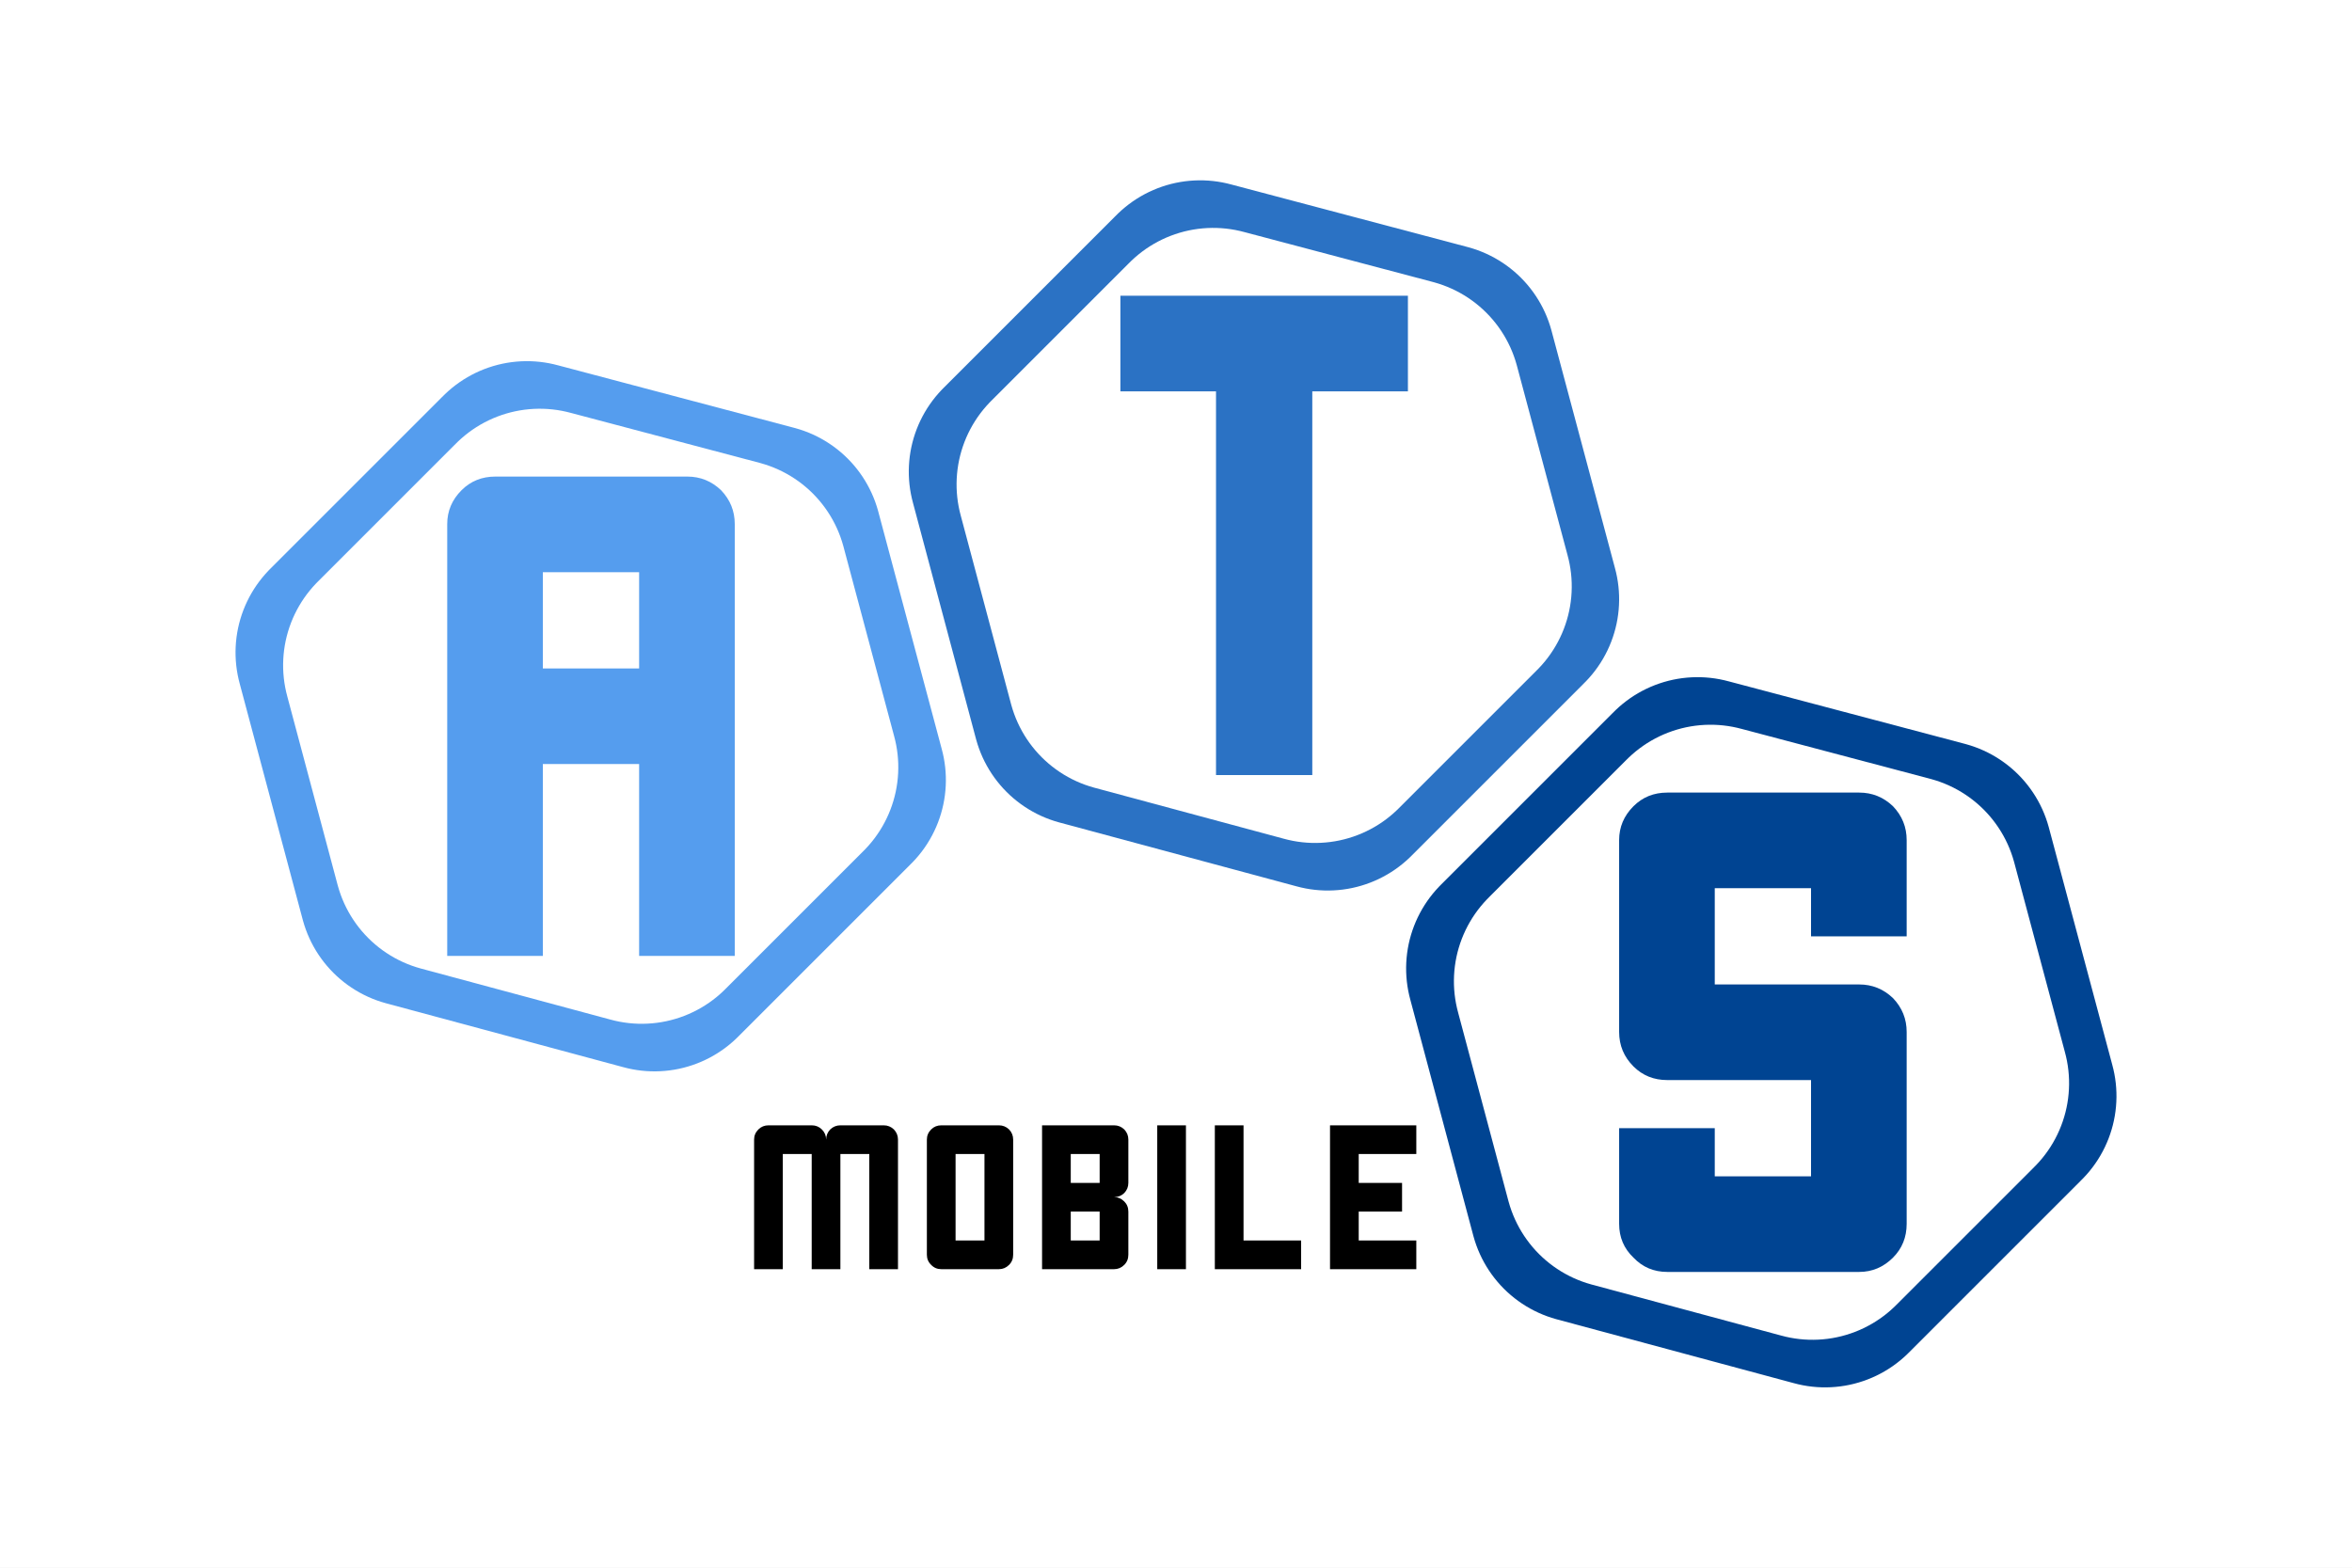
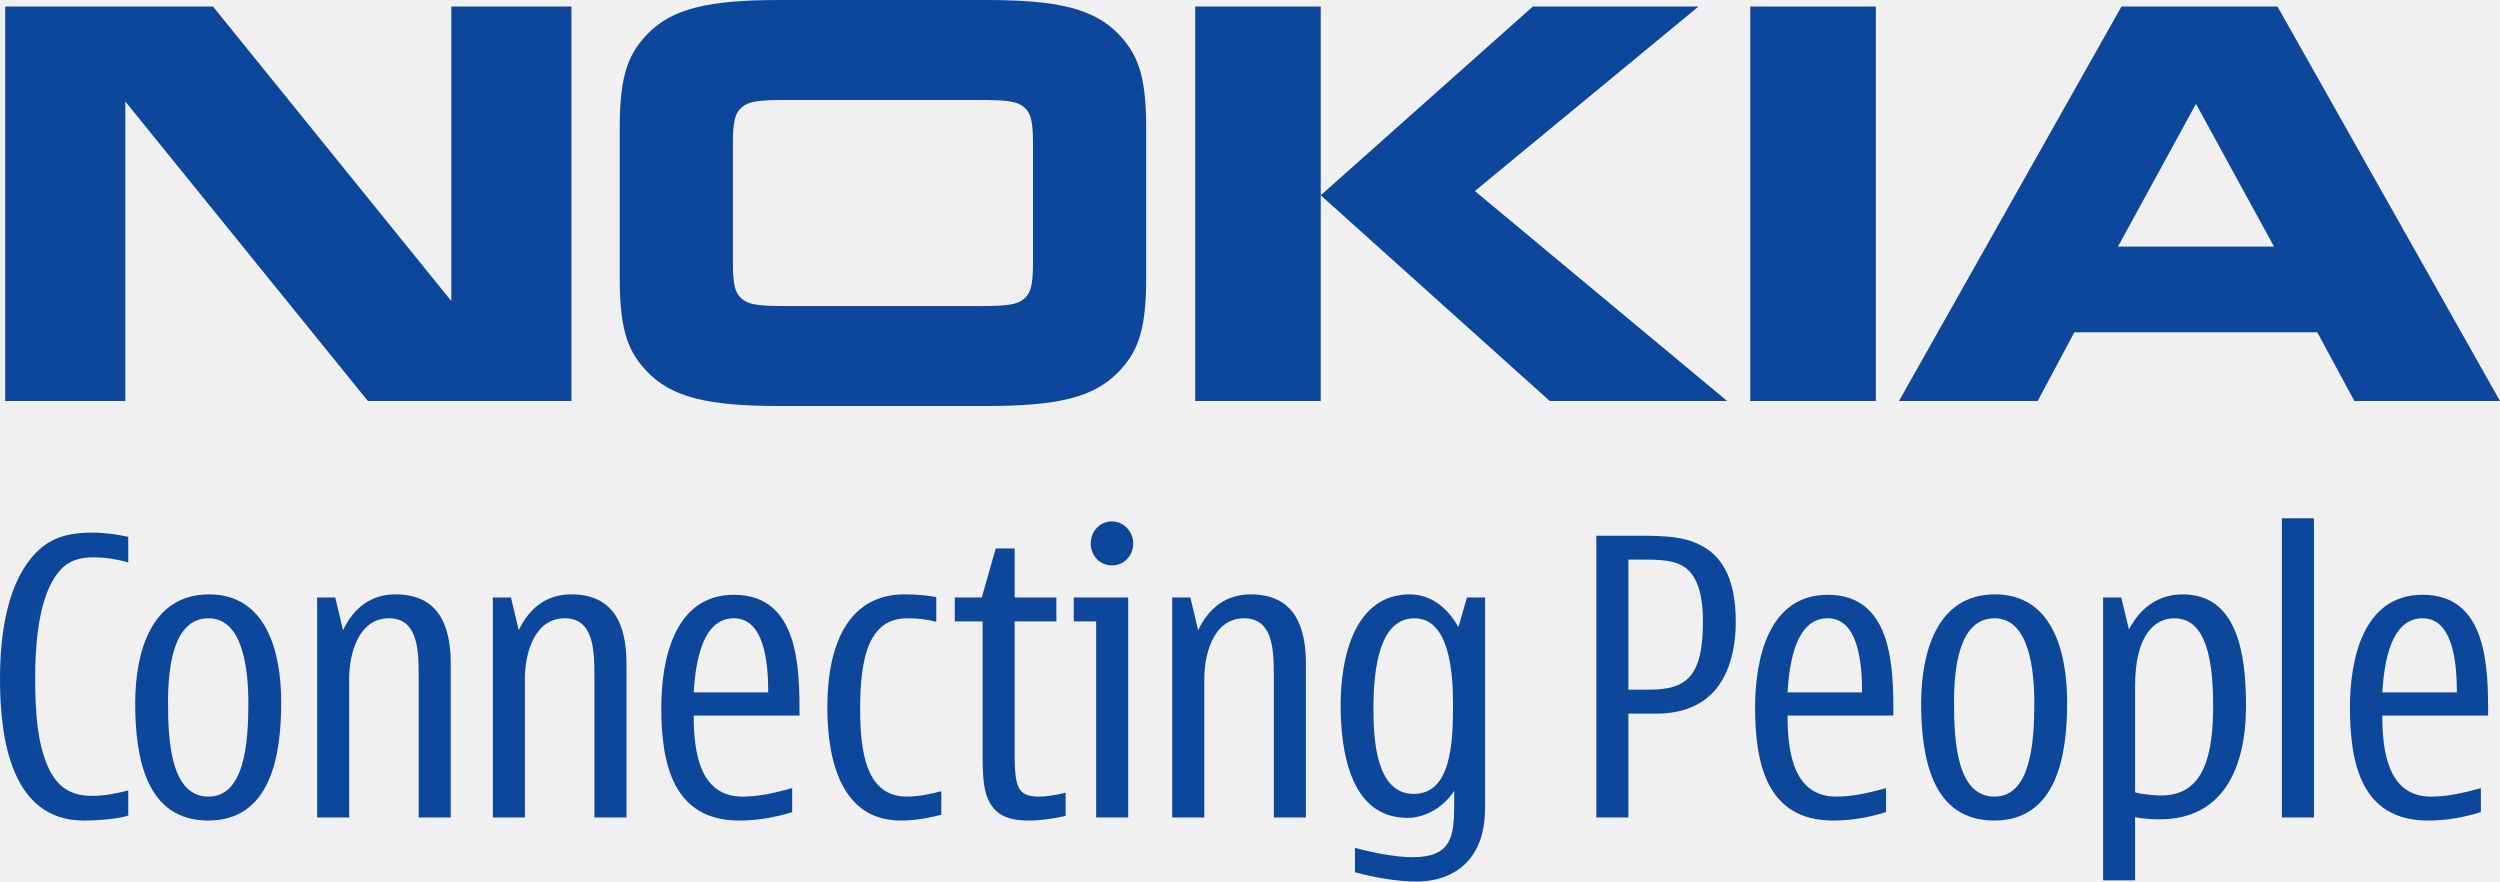
- <svg xmlns="http://www.w3.org/2000/svg" version="1.1" width="4096" height="2731" viewBox="0 0 4096 2731">
-   <path transform="matrix(1,0,0,-1,0,2731)" d="M0 2731H4096V.333H0Z" fill="#ffffff" />
-   <path transform="matrix(1,0,0,-1,0,2731)" d="M-876.505 1599.491-803.52 1326.028-529.133 1252.119-329.117 1452.135-402.564 1726.984-676.489 1799.507-876.505 1599.491Z" fill="#00458d" />
-   <path transform="matrix(-4.619313,4.619313,-4.619313,-4.619313,-602.5801,1204.956)" stroke-width="41.8" stroke-linecap="round" stroke-linejoin="round" fill="none" stroke="#00458d" d="M21.7 37.6 43.4 .1 21.7-37.6H-21.6L-43.4 .1-21.6 37.6H21.7Z" />
-   <path transform="matrix(1,0,0,-1,0,2731)" d="M2048-627.718 2120.985-901.182 2395.372-975.091 2595.389-775.074 2521.942-500.225 2248.016-427.702 2048-627.718Z" fill="#00458d" />
-   <path transform="matrix(-4.619313,4.619313,-4.619313,-4.619313,2321.925,3432.165)" stroke-width="41.8" stroke-linecap="round" stroke-linejoin="round" fill="none" stroke="#00458d" d="M21.7 37.6 43.4 .1 21.7-37.6H-21.6L-43.4 .1-21.6 37.6H21.7Z" />
-   <path transform="matrix(1,0,0,-1,0,2731)" d="M1256.443-797.938 1329.428-1071.402 1603.815-1145.311 1803.831-945.295 1730.384-670.445 1456.459-597.922 1256.443-797.938Z" fill="#00458d" />
-   <path transform="matrix(-4.619313,4.619313,-4.619313,-4.619313,1530.368,3602.386)" stroke-width="41.8" stroke-linecap="round" stroke-linejoin="round" fill="none" stroke="#00458d" d="M21.7 37.6 43.4 .1 21.7-37.6H-21.6L-43.4 .1-21.6 37.6H21.7Z" />
-   <path transform="matrix(1,0,0,-1,0,2731)" d="M2619.745-1201.401 2692.73-1474.865 2967.117-1548.774 3167.134-1348.757 3093.687-1073.908 2819.761-1001.385 2619.745-1201.401Z" fill="#00458d" />
-   <path transform="matrix(-4.619313,4.619313,-4.619313,-4.619313,2893.67,4005.848)" stroke-width="41.8" stroke-linecap="round" stroke-linejoin="round" fill="none" stroke="#00458d" d="M21.7 37.6 43.4 .1 21.7-37.6H-21.6L-43.4 .1-21.6 37.6H21.7Z" />
-   <path transform="matrix(1,0,0,-1,0,2731)" d="M1897.516 4080.326 1970.501 3806.863 2244.888 3732.954 2444.904 3932.97 2371.457 4207.819 2097.532 4280.343 1897.516 4080.326Z" fill="#3266a0" />
-   <path transform="matrix(-4.619313,4.619313,-4.619313,-4.619313,2171.441,-1275.879)" stroke-width="41.8" stroke-linecap="round" stroke-linejoin="round" fill="none" stroke="#2b72c4" d="M21.7 37.6 43.4 .1 21.7-37.6H-21.6L-43.4 .1-21.6 37.6H21.7Z" />
-   <path transform="matrix(1,0,0,-1,0,2731)" d="M1119.906 3871.423 1192.891 3597.959 1467.279 3524.05 1667.295 3724.067 1593.848 3998.916 1319.922 4071.439 1119.906 3871.423Z" fill="#007ace" />
-   <path transform="matrix(-4.619313,4.619313,-4.619313,-4.619313,1393.831,-1066.976)" stroke-width="41.8" stroke-linecap="round" stroke-linejoin="round" fill="none" stroke="#559dee" d="M21.7 37.6 43.4 .1 21.7-37.6H-21.6L-43.4 .1-21.6 37.6H21.7Z" />
-   <path transform="matrix(1,0,0,-1,0,2731)" d="M1174.867 3856.627 1233.196 3638.079 1452.483 3579.012 1612.334 3738.862 1553.636 3958.518 1334.718 4016.478 1174.867 3856.627Z" fill="#ffffff" />
-   <path transform="matrix(-3.691697,3.691698,-3.691698,-3.691697,1393.785,-1066.929)" stroke-width="52.303" stroke-linecap="round" stroke-linejoin="round" fill="none" stroke="#ffffff" d="M21.7 37.6 43.4 .1 21.7-37.6H-21.6L-43.4 .1-21.6 37.6H21.7Z" />
-   <path transform="matrix(1,0,0,-1,0,2731)" d="M1952.708 4065.531 2011.037 3846.982 2230.324 3787.915 2390.174 3947.766 2331.476 4167.422 2112.559 4225.381 1952.708 4065.531Z" fill="#ffffff" />
-   <path transform="matrix(-3.691697,3.691698,-3.691698,-3.691697,2171.626,-1275.833)" stroke-width="52.303" stroke-linecap="round" stroke-linejoin="round" fill="none" stroke="#ffffff" d="M21.7 37.6 43.4 .1 21.7-37.6H-21.6L-43.4 .1-21.6 37.6H21.7Z" />
-   <path transform="matrix(1,0,0,-1,0,2731)" d="M2524.206 3454.103 2597.191 3180.64 2871.579 3106.731 3071.595 3306.747 2998.148 3581.596 2724.222 3654.119 2524.206 3454.103Z" fill="#00458d" />
-   <path transform="matrix(1,0,0,-1,0,2731)" d="M2471.945 3506.365 2544.93 3232.901 2819.317 3158.992 3019.333 3359.009 2945.886 3633.858 2671.961 3706.381 2471.945 3506.365Z" fill="#004492" />
-   <path transform="matrix(-4.619313,4.619313,-4.619313,-4.619313,2745.87,-701.918)" stroke-width="41.8" stroke-linecap="round" stroke-linejoin="round" fill="none" stroke="#004492" d="M21.7 37.6 43.4 .1 21.7-37.6H-21.6L-43.4 .1-21.6 37.6H21.7Z" />
-   <path transform="matrix(1,0,0,-1,0,2731)" d="M2527.137 3491.569 2585.466 3273.021 2804.752 3213.954 2964.603 3373.804 2905.905 3593.46 2686.987 3651.42 2527.137 3491.569Z" fill="#ffffff" />
-   <path transform="matrix(-3.691697,3.691698,-3.691698,-3.691697,2746.054,-701.8711)" stroke-width="52.303" stroke-linecap="round" stroke-linejoin="round" fill="none" stroke="#ffffff" d="M21.7 37.6 43.4 .1 21.7-37.6H-21.6L-43.4 .1-21.6 37.6H21.7Z" />
-   <path transform="matrix(1,0,0,-1,0,2731)" d="M14701.94-4149.099 14774.92-4422.562 15049.31-4496.471 15249.32-4296.455 15175.88-4021.606 14901.95-3949.083 14701.94-4149.099Z" fill="#00458d" />
-   <path transform="matrix(1,0,0,-1,0,2731)" d="M14701.94-5671.161 14774.92-5944.624 15049.31-6018.533 15249.32-5818.517 15175.88-5543.668 14901.95-5471.145 14701.94-5671.161Z" fill="#00458d" />
-   <path transform="matrix(1,0,0,-1,0,2731)" d="M12282.51-5617.127 12355.5-5890.591 12629.89-5964.5 12829.9-5764.484 12756.45-5489.634 12482.53-5417.111 12282.51-5617.127Z" fill="#00458d" />
-   <path transform="matrix(1,0,0,-1,0,2731)" d="M12282.51-4158.887 12355.5-4432.351 12629.89-4506.26 12829.9-4306.243 12756.45-4031.394 12482.53-3958.871 12282.51-4158.887Z" fill="#00458d" />
-   <path transform="matrix(1,0,0,-1,0,2731)" d="M1788.504 1909.463 1898.55 1497.139 2312.267 1385.7 2613.849 1687.282 2503.106 2101.695 2090.086 2211.045 1788.504 1909.463Z" fill="#3266a0" />
-   <path transform="matrix(-6.964935,6.964935,-6.964935,-6.964935,2201.525,932.28)" stroke-width="41.8" stroke-linecap="round" stroke-linejoin="round" fill="none" stroke="#2b72c4" d="M21.7 37.6 43.4 .1 21.7-37.6H-21.6L-43.4 .1-21.6 37.6H21.7Z" />
-   <path transform="matrix(1,0,0,-1,0,2731)" d="M616.035 1594.481 726.081 1182.157 1139.799 1070.718 1441.38 1372.3 1330.638 1786.713 917.617 1896.063 616.035 1594.481Z" fill="#007ace" />
-   <path transform="matrix(-6.964935,6.964935,-6.964935,-6.964935,1029.056,1247.261)" stroke-width="41.8" stroke-linecap="round" stroke-linejoin="round" fill="none" stroke="#559dee" d="M21.7 37.6 43.4 .1 21.7-37.6H-21.6L-43.4 .1-21.6 37.6H21.7Z" />
-   <path transform="matrix(1,0,0,-1,0,2731)" d="M698.905 1572.173 786.853 1242.648 1117.49 1153.588 1358.51 1394.608 1270.006 1725.802 939.926 1813.193 698.905 1572.173Z" fill="#ffffff" />
-   <path transform="matrix(-5.566289,5.566289,-5.566289,-5.566289,1028.986,1247.331)" stroke-width="52.303" stroke-linecap="round" stroke-linejoin="round" fill="none" stroke="#ffffff" d="M21.7 37.6 43.4 .1 21.7-37.6H-21.6L-43.4 .1-21.6 37.6H21.7Z" />
-   <path transform="matrix(1,0,0,-1,0,2731)" d="M1871.722 1887.155 1959.67 1557.63 2290.307 1468.57 2531.327 1709.59 2442.823 2040.784 2112.742 2128.175 1871.722 1887.155Z" fill="#ffffff" />
-   <path transform="matrix(-5.566289,5.566289,-5.566289,-5.566289,2201.803,932.349)" stroke-width="52.303" stroke-linecap="round" stroke-linejoin="round" fill="none" stroke="#ffffff" d="M21.7 37.6 43.4 .1 21.7-37.6H-21.6L-43.4 .1-21.6 37.6H21.7Z" />
-   <path transform="matrix(1,0,0,-1,0,2731)" d="M1279.569 1065.954C1279.569 1399.776 1279.569 1650.521 1279.569 1818.187 1279.569 1840.845 1271.638 1860.481 1255.778 1877.097 1239.162 1892.957 1219.526 1900.887 1196.868 1900.887 1048.083 1900.887 936.683 1900.887 862.668 1900.887 839.255 1900.887 819.619 1892.957 803.758 1877.097 787.143 1860.481 778.835 1840.845 778.835 1818.187 778.835 1713.962 778.835 1622.576 778.835 1544.03 778.835 1466.239 778.835 1401.287 778.835 1349.174 778.835 1223.047 778.835 1128.64 778.835 1065.954 852.85 1065.954 908.361 1065.954 945.369 1065.954 945.369 1214.739 945.369 1326.139 945.369 1400.154 1020.139 1400.154 1076.028 1400.154 1113.035 1400.154 1113.035 1251.369 1113.035 1139.969 1113.035 1065.954 1187.05 1065.954 1242.561 1065.954 1279.569 1065.954ZM1113.035 1566.687C1039.02 1566.687 983.131 1566.687 945.369 1566.687 945.369 1641.458 945.369 1697.346 945.369 1734.354 1020.139 1734.354 1076.028 1734.354 1113.035 1734.354 1113.035 1673.178 1113.035 1627.108 1113.035 1596.142 1113.035 1583.303 1113.035 1573.485 1113.035 1566.687Z" fill="#559dee" />
-   <path transform="matrix(1,0,0,-1,0,2731)" d="M2451.891 2215.839C2368.814 2215.839 2201.902 2215.839 1951.158 2215.839 1951.158 2202.244 1951.158 2181.475 1951.158 2153.53 1951.158 2125.586 1951.158 2090.844 1951.158 2049.305 1979.102 2049.305 2034.614 2049.305 2117.692 2049.305 2117.692 1937.528 2117.692 1714.728 2117.692 1380.906 2145.636 1380.906 2201.525 1380.906 2285.358 1380.906 2285.358 1491.928 2285.358 1714.728 2285.358 2049.305 2313.302 2049.305 2368.814 2049.305 2451.891 2049.305 2451.891 2086.313 2451.891 2141.824 2451.891 2215.839Z" fill="#2b72c4" />
-   <path transform="matrix(1,0,0,-1,0,2731)" d="M2733.419 965.253 2843.465 552.928 3257.182 441.49 3558.764 743.071 3448.021 1157.485 3035.001 1266.834 2733.419 965.253Z" fill="#00458d" />
-   <path transform="matrix(1,0,0,-1,0,2731)" d="M2654.62 1044.052 2764.666 631.728 3178.383 520.289 3479.965 821.87 3369.222 1236.284 2956.201 1345.634 2654.62 1044.052Z" fill="#004492" />
-   <path transform="matrix(-6.964935,6.964935,-6.964935,-6.964935,3067.64,1797.691)" stroke-width="41.8" stroke-linecap="round" stroke-linejoin="round" fill="none" stroke="#004492" d="M21.7 37.6 43.4 .1 21.7-37.6H-21.6L-43.4 .1-21.6 37.6H21.7Z" />
-   <path transform="matrix(1,0,0,-1,0,2731)" d="M2737.838 1021.743 2825.785 692.219 3156.423 603.159 3397.443 844.179 3308.939 1175.373 2978.858 1262.764 2737.838 1021.743Z" fill="#ffffff" />
-   <path transform="matrix(-5.566289,5.566289,-5.566289,-5.566289,3067.919,1797.761)" stroke-width="52.303" stroke-linecap="round" stroke-linejoin="round" fill="none" stroke="#ffffff" d="M21.7 37.6 43.4 .1 21.7-37.6H-21.6L-43.4 .1-21.6 37.6H21.7Z" />
-   <path transform="matrix(1,0,0,-1,0,2731)" d="M3153.917 1100.061C3227.931 1100.061 3283.443 1100.061 3320.45 1100.061 3320.45 1174.076 3320.45 1229.965 3320.45 1267.728 3320.45 1290.385 3312.52 1310.022 3296.66 1326.637 3280.044 1342.498 3260.407 1350.428 3237.75 1350.428 3088.965 1350.428 2977.565 1350.428 2903.55 1350.428 2880.137 1350.428 2860.5 1342.498 2844.64 1326.637 2828.024 1310.022 2819.717 1290.385 2819.717 1267.728 2819.717 1193.713 2819.717 1128.761 2819.717 1072.872 2819.717 1016.983 2819.717 970.535 2819.717 933.528 2819.717 910.115 2828.024 890.101 2844.64 873.485 2860.5 857.625 2880.137 849.694 2903.55 849.694 3014.572 849.694 3098.028 849.694 3153.917 849.694 3153.917 775.679 3153.917 719.791 3153.917 682.028 3079.902 682.028 3024.013 682.028 2986.25 682.028 2986.25 719.791 2986.25 747.735 2986.25 765.861 2912.235 765.861 2856.724 765.861 2819.717 765.861 2819.717 691.846 2819.717 636.335 2819.717 599.328 2819.717 575.915 2828.024 556.278 2844.64 540.418 2860.5 523.802 2880.137 515.495 2903.55 515.495 3051.58 515.495 3162.98 515.495 3237.75 515.495 3260.407 515.495 3280.044 523.802 3296.66 540.418 3312.52 556.278 3320.45 575.915 3320.45 599.328 3320.45 747.357 3320.45 858.758 3320.45 933.528 3320.45 956.185 3312.52 975.822 3296.66 992.437 3280.044 1008.298 3260.407 1016.228 3237.75 1016.228 3125.972 1016.228 3042.139 1016.228 2986.25 1016.228 2986.25 1090.998 2986.25 1146.887 2986.25 1183.894 3061.02 1183.894 3116.909 1183.894 3153.917 1183.894 3153.917 1146.887 3153.917 1118.942 3153.917 1100.061Z" fill="#004492" />
-   <path transform="matrix(1,0,0,-1,0,2731)" d="M1563.833 746.04C1563.833 752.84 1561.453 758.733 1556.693 763.719 1551.707 768.479 1545.814 770.859 1539.014 770.859 1505.468 770.859 1480.309 770.859 1463.537 770.859 1456.737 770.859 1450.844 768.479 1445.857 763.719 1441.098 758.733 1438.718 752.84 1438.718 746.04 1438.718 752.84 1436.225 758.733 1431.238 763.719 1426.478 768.479 1420.585 770.859 1413.559 770.859 1380.013 770.859 1354.968 770.859 1338.422 770.859 1331.395 770.859 1325.502 768.479 1320.742 763.719 1315.756 758.733 1313.263 752.84 1313.263 746.04 1313.263 714.761 1313.263 687.336 1313.263 663.763 1313.263 640.417 1313.263 620.925 1313.263 605.285 1313.263 567.434 1313.263 539.101 1313.263 520.289 1335.475 520.289 1352.135 520.289 1363.241 520.289 1363.241 609.365 1363.241 676.229 1363.241 720.881 1385.68 720.881 1402.453 720.881 1413.559 720.881 1413.559 631.804 1413.559 564.94 1413.559 520.289 1435.771 520.289 1452.431 520.289 1463.537 520.289 1463.537 609.365 1463.537 676.229 1463.537 720.881 1485.976 720.881 1502.749 720.881 1513.855 720.881 1513.855 631.804 1513.855 564.94 1513.855 520.289 1536.067 520.289 1552.727 520.289 1563.833 520.289 1563.833 620.471 1563.833 695.722 1563.833 746.04ZM1764.425 746.04C1764.425 752.84 1762.045 758.733 1757.285 763.719 1752.299 768.479 1746.406 770.859 1739.606 770.859 1694.954 770.859 1661.522 770.859 1639.31 770.859 1632.283 770.859 1626.39 768.479 1621.631 763.719 1616.644 758.733 1614.151 752.84 1614.151 746.04 1614.151 718.161 1614.151 693.682 1614.151 672.603 1614.151 651.977 1614.151 634.751 1614.151 620.925 1614.151 587.38 1614.151 562.22 1614.151 545.448 1614.151 538.421 1616.644 532.528 1621.631 527.769 1626.39 522.782 1632.283 520.289 1639.31 520.289 1683.735 520.289 1717.167 520.289 1739.606 520.289 1746.406 520.289 1752.299 522.782 1757.285 527.769 1762.045 532.528 1764.425 538.421 1764.425 545.448 1764.425 634.524 1764.425 701.388 1764.425 746.04ZM1664.129 570.267C1664.129 603.812 1664.129 628.971 1664.129 645.744 1664.129 679.062 1664.129 704.108 1664.129 720.881 1686.568 720.881 1703.341 720.881 1714.447 720.881 1714.447 658.323 1714.447 611.405 1714.447 580.126 1714.447 575.82 1714.447 572.533 1714.447 570.267 1692.234 570.267 1675.462 570.267 1664.129 570.267ZM1940.198 645.744C1946.998 645.744 1952.891 648.124 1957.877 652.884 1962.637 657.87 1965.017 663.763 1965.017 670.563 1965.017 704.108 1965.017 729.267 1965.017 746.04 1965.017 752.84 1962.637 758.733 1957.877 763.719 1952.891 768.479 1946.998 770.859 1940.198 770.859 1906.653 770.859 1881.494 770.859 1864.721 770.859 1842.508 770.859 1825.849 770.859 1814.743 770.859 1814.743 748.646 1814.743 731.987 1814.743 720.881 1814.743 709.775 1814.743 700.028 1814.743 691.642 1814.743 683.256 1814.743 676.229 1814.743 670.563 1814.743 648.35 1814.743 631.691 1814.743 620.585 1814.743 598.372 1814.743 581.6 1814.743 570.267 1814.743 548.054 1814.743 531.395 1814.743 520.289 1836.955 520.289 1853.615 520.289 1864.721 520.289 1898.266 520.289 1923.425 520.289 1940.198 520.289 1946.998 520.289 1952.891 522.782 1957.877 527.769 1962.637 532.528 1965.017 538.421 1965.017 545.448 1965.017 578.766 1965.017 603.812 1965.017 620.585 1965.017 627.611 1962.637 633.504 1957.877 638.264 1952.891 643.251 1946.998 645.744 1940.198 645.744ZM1864.721 670.563C1864.721 693.002 1864.721 709.775 1864.721 720.881 1887.16 720.881 1903.933 720.881 1915.039 720.881 1915.039 702.522 1915.039 688.695 1915.039 679.403 1915.039 675.549 1915.039 672.603 1915.039 670.563 1892.826 670.563 1876.054 670.563 1864.721 670.563ZM1864.721 570.267C1864.721 592.706 1864.721 609.479 1864.721 620.585 1887.16 620.585 1903.933 620.585 1915.039 620.585 1915.039 602.226 1915.039 588.399 1915.039 579.106 1915.039 575.253 1915.039 572.307 1915.039 570.267 1892.826 570.267 1876.054 570.267 1864.721 570.267ZM2015.335 770.859C2015.335 715.101 2015.335 666.37 2015.335 624.665 2015.335 582.96 2015.335 548.168 2015.335 520.289 2040.494 520.289 2057.153 520.289 2065.313 520.289 2065.313 551.567 2065.313 572.42 2065.313 582.846 2065.313 676.909 2065.313 739.58 2065.313 770.859 2040.381 770.859 2023.721 770.859 2015.335 770.859ZM2165.609 570.267C2165.609 603.812 2165.609 670.676 2165.609 770.859 2157.449 770.859 2140.79 770.859 2115.631 770.859 2115.631 750.006 2115.631 718.728 2115.631 677.023 2115.631 635.318 2115.631 583.073 2115.631 520.289 2117.671 520.289 2121.864 520.289 2128.21 520.289 2134.557 520.289 2147.023 520.289 2165.609 520.289 2182.382 520.289 2215.814 520.289 2265.905 520.289 2265.905 531.395 2265.905 548.054 2265.905 570.267 2243.693 570.267 2210.261 570.267 2165.609 570.267ZM2466.497 720.881C2466.497 729.267 2466.497 745.927 2466.497 770.859 2449.951 770.859 2416.519 770.859 2366.201 770.859 2358.041 770.859 2341.382 770.859 2316.223 770.859 2316.223 762.472 2316.223 745.813 2316.223 720.881 2316.223 712.495 2316.223 695.722 2316.223 670.563 2316.223 662.403 2316.223 645.744 2316.223 620.585 2316.223 615.145 2316.223 608.232 2316.223 599.846 2316.223 591.459 2316.223 581.6 2316.223 570.267 2316.223 559.161 2316.223 542.501 2316.223 520.289 2327.329 520.289 2343.989 520.289 2366.201 520.289 2388.64 520.289 2422.072 520.289 2466.497 520.289 2466.497 531.395 2466.497 548.054 2466.497 570.267 2444.285 570.267 2410.853 570.267 2366.201 570.267 2366.201 581.6 2366.201 598.372 2366.201 620.585 2382.974 620.585 2408.133 620.585 2441.678 620.585 2441.678 631.691 2441.678 648.35 2441.678 670.563 2424.905 670.563 2399.746 670.563 2366.201 670.563 2366.201 681.896 2366.201 698.668 2366.201 720.881 2388.64 720.881 2422.072 720.881 2466.497 720.881Z" />
-   <path transform="matrix(1,0,0,-1,0,2731)" d="M9929.987-4221.284 10002.97-4494.748 10277.36-4568.657 10477.38-4368.64 10403.93-4093.791 10130-4021.268 9929.987-4221.284Z" fill="#00458d" />
-   <path transform="matrix(1,0,0,-1,0,2731)" d="M7452.416-4204.06 7525.401-4477.523 7799.788-4551.432 7999.804-4351.416 7926.357-4076.567 7652.432-4004.044 7452.416-4204.06Z" fill="#00458d" />
-   <path transform="matrix(1,0,0,-1,0,2731)" d="M5047.18-4259.021 5120.166-4532.485 5394.553-4606.394 5594.569-4406.377 5521.122-4131.528 5247.197-4059.005 5047.18-4259.021Z" fill="#00458d" />
-   <path transform="matrix(1,0,0,-1,0,2731)" d="M5033.888-2791.271 5106.874-3064.735 5381.261-3138.644 5581.277-2938.627 5507.83-2663.778 5233.905-2591.255 5033.888-2791.271Z" fill="#00458d" />
-   <path transform="matrix(1,0,0,-1,0,2731)" d="M4985.472-1323.521 5058.457-1596.985 5332.844-1670.894 5532.86-1470.877 5459.413-1196.028 5185.488-1123.505 4985.472-1323.521Z" fill="#00458d" />
+ <svg xmlns="http://www.w3.org/2000/svg" version="1.0" width="800" height="282.088" viewBox="0 0 800 282.088" id="Layer_1" xml:space="preserve">
+   <defs id="defs46" />
+   <polyline fill="#0C479C" points="40.101,128.323 1.67,128.323 1.67,2.094 68.157,2.094 144.423,96.339 144.423,2.094 182.86,2.094   182.86,128.323 117.726,128.323 40.101,32.482 40.101,128.323 " id="polyline3" style="fill:#0c479c" />
+   <path d="M 313.746,97.936 C 322.531,97.936 325.628,97.438 327.723,95.597 C 329.698,93.867 330.559,91.639 330.559,84.227 L 330.559,45.692 C 330.559,38.289 329.698,36.069 327.723,34.331 C 325.628,32.482 322.532,31.991 313.746,31.991 L 251.337,31.991 C 242.56,31.991 239.463,32.482 237.369,34.331 C 235.393,36.069 234.524,38.289 234.524,45.692 L 234.524,84.226 C 234.524,91.638 235.393,93.866 237.369,95.596 C 239.463,97.437 242.559,97.935 251.337,97.935 L 313.746,97.935 M 366.775,89.299 C 366.775,106.831 363.561,112.885 358.251,118.685 C 350.09,127.335 338.23,129.928 315.373,129.928 L 249.732,129.928 C 226.861,129.928 214.994,127.335 206.839,118.685 C 201.523,112.885 198.314,106.831 198.314,89.299 L 198.314,40.628 C 198.314,23.095 201.523,17.051 206.839,11.235 C 214.994,2.592 226.861,0 249.732,0 L 315.373,0 C 338.23,0 350.09,2.592 358.251,11.235 C 363.562,17.05 366.775,23.094 366.775,40.628 L 366.775,89.299 z " style="fill:#0c479c" id="path5" />
+   <path d="M 490.496,2.094 L 543.517,2.094 L 471.952,61.131 L 552.689,128.323 L 495.923,128.323 L 422.634,62.49 L 490.496,2.094 M 382.467,2.094 L 422.634,2.094 L 422.634,128.323 L 382.467,128.323 L 382.467,2.094 z " style="fill:#0c479c" id="path7" />
+   <rect width="40.184" height="126.229" x="560.084" y="2.094" style="fill:#0c479c" id="rect9" />
+   <path d="M 677.751,78.918 L 727.691,78.918 L 702.71,33.225 L 677.751,78.918 M 753.402,128.323 L 741.535,106.335 L 663.798,106.335 L 652.05,128.323 L 607.672,128.323 L 678.873,2.094 L 728.799,2.094 L 800,128.323 L 753.402,128.323 z " style="fill:#0c479c" id="path11" />
+   <path d="M 41.044,260.976 C 38.311,261.955 31.761,262.573 26.823,262.573 C 3.713,262.572 0,236.647 0,217.236 C 0,203.534 2.109,188.221 9.884,178.71 C 14.332,173.273 19.53,170.437 29.422,170.437 C 33.744,170.437 37.695,171.053 41.044,171.795 L 41.044,179.949 C 37.695,179.081 34.353,178.352 29.919,178.352 C 23.243,178.352 20.147,180.81 17.563,184.65 C 12.246,192.671 11.258,206.735 11.258,216.501 C 11.258,224.157 11.488,234.301 14.095,242.076 C 16.686,249.977 20.771,254.671 29.296,254.671 C 33.254,254.671 36.826,254.048 41.044,252.934 L 41.044,260.976" style="fill:#0c479c" id="path13" />
+   <path d="M 66.739,197.854 C 55.258,197.854 53.765,214.043 53.765,224.916 C 53.765,237.748 54.871,254.917 66.739,254.917 C 78.368,254.917 79.474,237.266 79.474,225.146 C 79.474,214.414 77.87,197.854 66.739,197.854 M 66.62,262.572 C 46.599,262.572 43.265,242.187 43.265,225.026 C 43.265,208.725 48.33,190.197 66.873,190.197 C 85.282,190.197 89.983,208.607 89.983,224.765 C 89.982,241.816 86.655,262.572 66.62,262.572 z " style="fill:#0c479c" id="path15" />
+   <path d="M 109.765,201.686 C 113.225,194.401 118.788,190.198 126.571,190.198 C 140.161,190.198 144.238,199.844 144.238,212.417 L 144.238,261.585 L 133.983,261.585 L 133.983,216.502 C 133.983,210.82 133.731,206.625 132.498,203.417 C 131.25,200.201 128.911,197.854 124.471,197.854 C 114.334,197.854 111.735,209.966 111.735,217.125 L 111.735,261.585 L 101.48,261.585 L 101.48,191.186 L 107.287,191.186 L 109.765,201.686" style="fill:#0c479c" id="path17" />
+   <path d="M 165.988,201.686 C 169.456,194.401 175.026,190.198 182.801,190.198 C 196.398,190.198 200.475,199.844 200.475,212.417 L 200.475,261.585 L 190.22,261.585 L 190.22,216.502 C 190.22,210.82 189.967,206.625 188.735,203.417 C 187.502,200.201 185.148,197.854 180.707,197.854 C 170.571,197.854 167.964,209.966 167.964,217.125 L 167.964,261.585 L 157.716,261.585 L 157.716,191.186 L 163.516,191.186 L 165.988,201.686" style="fill:#0c479c" id="path19" />
+   <path d="M 245.841,221.565 C 245.841,211.325 244.349,197.853 234.835,197.853 C 224.825,197.853 222.598,211.57 221.981,221.565 L 245.841,221.565 M 253.499,259.861 C 248.062,261.584 242.374,262.572 236.566,262.572 C 215.305,262.572 211.607,244.289 211.607,226.384 C 211.607,210.819 215.929,190.33 234.836,190.33 C 255.727,190.33 255.853,213.789 255.853,228.976 L 221.982,228.976 C 221.982,240.219 223.712,254.915 237.554,254.915 C 242.374,254.915 247.32,253.927 253.499,252.205 L 253.499,259.861 z " style="fill:#0c479c" id="path21" />
+   <path d="M 301.211,260.724 C 298.239,261.459 293.791,262.573 288.236,262.573 C 269.93,262.573 264.748,244.669 264.748,226.385 C 264.748,205.012 272.167,190.197 289.47,190.197 C 293.428,190.197 297.007,190.561 299.607,191.066 L 299.607,198.974 C 296.518,198.217 294.038,197.853 290.339,197.853 C 278.101,197.853 275.249,210.21 275.249,226.749 C 275.249,240.583 277.104,254.916 290.205,254.916 C 294.171,254.916 298.359,253.928 301.211,253.193 L 301.211,260.724" style="fill:#0c479c" id="path23" />
+   <path d="M 341,261.095 C 337.168,261.955 332.965,262.573 329.141,262.573 C 322.101,262.573 318.759,260.465 316.665,256.758 C 315.054,253.669 314.437,250.335 314.437,241.818 L 314.437,198.85 L 305.533,198.85 L 305.533,191.185 L 314.184,191.185 L 318.632,175.501 L 324.692,175.501 L 324.692,191.185 L 338.044,191.185 L 338.044,198.85 L 324.692,198.85 L 324.692,241.453 C 324.692,247.87 325.182,250.469 326.051,252.073 C 326.911,253.928 328.769,254.917 332.482,254.917 C 334.577,254.917 337.428,254.546 341,253.669 L 341,261.095" style="fill:#0c479c" id="path25" />
+   <path d="M 355.836,180.944 C 351.997,180.944 349.034,177.862 349.034,173.904 C 349.034,169.931 351.997,166.856 355.836,166.856 C 359.55,166.856 362.632,170.072 362.632,173.904 C 362.632,177.862 359.669,180.944 355.836,180.944 M 361.028,261.584 L 350.765,261.584 L 350.765,198.85 L 343.606,198.85 L 343.606,191.185 L 361.028,191.185 L 361.028,261.584 L 361.028,261.584 z " style="fill:#0c479c" id="path27" />
+   <path d="M 383.41,201.686 C 386.849,194.401 392.426,190.198 400.209,190.198 C 413.799,190.198 417.891,199.844 417.891,212.417 L 417.891,261.585 L 407.635,261.585 L 407.635,216.502 C 407.635,210.82 407.383,206.625 406.15,203.417 C 404.903,200.201 402.556,197.854 398.1,197.854 C 387.978,197.854 385.379,209.966 385.379,217.125 L 385.379,261.585 L 375.115,261.585 L 375.115,191.186 L 380.916,191.186 L 383.41,201.686" style="fill:#0c479c" id="path29" />
+   <path d="M 452.622,197.854 C 441.363,197.854 439.5,214.043 439.5,226.75 C 439.5,236.768 440.384,254.049 452.369,254.049 C 464.244,254.049 464.972,238.245 464.972,225.405 C 464.971,214.896 463.739,197.854 452.622,197.854 M 469.434,191.185 L 475.234,191.185 L 475.234,257.887 C 475.234,264.793 473.995,269.991 470.668,274.425 C 466.954,279.252 461.014,282.088 453.231,282.088 C 447.052,282.088 440.131,280.863 433.581,279.132 L 433.581,271.328 C 440.257,273.073 446.94,274.305 451.998,274.305 C 464.354,274.305 465.343,267.875 465.343,257.515 L 465.343,253.052 C 462.372,257.753 456.698,261.711 450.387,261.711 C 432.216,261.711 429,240.725 429,225.531 C 429,210.077 433.581,190.197 451.129,190.197 C 458.437,190.197 463.612,195.142 466.688,200.691 L 469.434,191.185 z " style="fill:#0c479c" id="path31" />
+   <path d="M 526.779,220.696 C 532.95,220.696 537.027,220.088 540.25,217.006 C 543.956,213.412 544.943,206.735 544.943,198.73 C 544.943,190.45 543.198,183.774 538.378,181.056 C 536.545,180.076 534.316,179.081 527.01,179.081 L 521.083,179.081 L 521.083,220.696 L 526.779,220.696 M 524.543,171.424 C 535.051,171.424 538.623,172.175 542.091,173.526 C 551.233,176.979 555.444,185.385 555.444,198.975 C 555.444,208.726 552.845,216.753 548.04,221.684 C 543.956,225.903 538.141,228.361 529.861,228.361 L 521.083,228.361 L 521.083,261.585 L 510.827,261.585 L 510.827,171.425 L 524.543,171.425 L 524.543,171.424 z " style="fill:#0c479c" id="path33" />
+   <path d="M 595.864,221.565 C 595.864,211.325 594.401,197.853 584.859,197.853 C 574.834,197.853 572.621,211.57 572.011,221.565 L 595.864,221.565 M 603.528,259.861 C 598.091,261.584 592.396,262.572 586.589,262.572 C 565.343,262.572 561.63,244.289 561.63,226.384 C 561.63,210.819 565.952,190.33 584.859,190.33 C 605.748,190.33 605.89,213.789 605.89,228.976 L 572.011,228.976 C 572.011,240.219 573.734,254.915 587.583,254.915 C 592.396,254.915 597.333,253.927 603.527,252.205 L 603.527,259.861 L 603.528,259.861 z " style="fill:#0c479c" id="path35" />
+   <path d="M 638.259,197.854 C 626.756,197.854 625.286,214.043 625.286,224.916 C 625.286,237.748 626.377,254.917 638.259,254.917 C 649.881,254.917 650.98,237.266 650.98,225.146 C 650.98,214.414 649.384,197.854 638.259,197.854 M 638.119,262.572 C 618.105,262.572 614.771,242.187 614.771,225.026 C 614.771,208.725 619.835,190.197 638.386,190.197 C 656.78,190.197 661.488,208.607 661.488,224.765 C 661.488,241.816 658.154,262.572 638.119,262.572 z " style="fill:#0c479c" id="path37" />
+   <path d="M 683.232,253.557 C 685.474,254.173 689.299,254.545 691.638,254.545 C 705.384,254.545 708.206,241.452 708.206,225.769 C 708.206,207.107 704.389,197.854 695.729,197.854 C 689.795,197.854 683.231,202.799 683.231,219.464 L 683.231,253.557 M 681.272,201.44 C 685.23,193.784 691.385,190.197 698.456,190.197 C 715.744,190.197 718.722,208.725 718.722,225.768 C 718.722,246.027 711.296,262.185 691.037,262.185 C 688.809,262.185 685.097,261.955 683.232,261.458 L 683.232,281.716 L 672.992,281.716 L 672.992,191.184 L 678.792,191.184 L 681.272,201.44 z " style="fill:#0c479c" id="path39" />
+   <rect width="10.256" height="95.729" x="730.209" y="165.854" style="fill:#0c479c" id="rect41" />
+   <path d="M 786.203,221.565 C 786.203,211.325 784.718,197.853 775.213,197.853 C 765.202,197.853 762.952,211.57 762.336,221.565 L 786.203,221.565 M 793.881,259.861 C 788.43,261.584 782.756,262.572 776.935,262.572 C 755.666,262.572 751.976,244.289 751.976,226.384 C 751.976,210.819 756.268,190.33 775.212,190.33 C 796.101,190.33 796.205,213.789 796.205,228.976 L 762.335,228.976 C 762.335,240.219 764.087,254.915 777.922,254.915 C 782.756,254.915 787.687,253.927 793.881,252.205 L 793.881,259.861 z " style="fill:#0c479c" id="path43" />
</svg>
